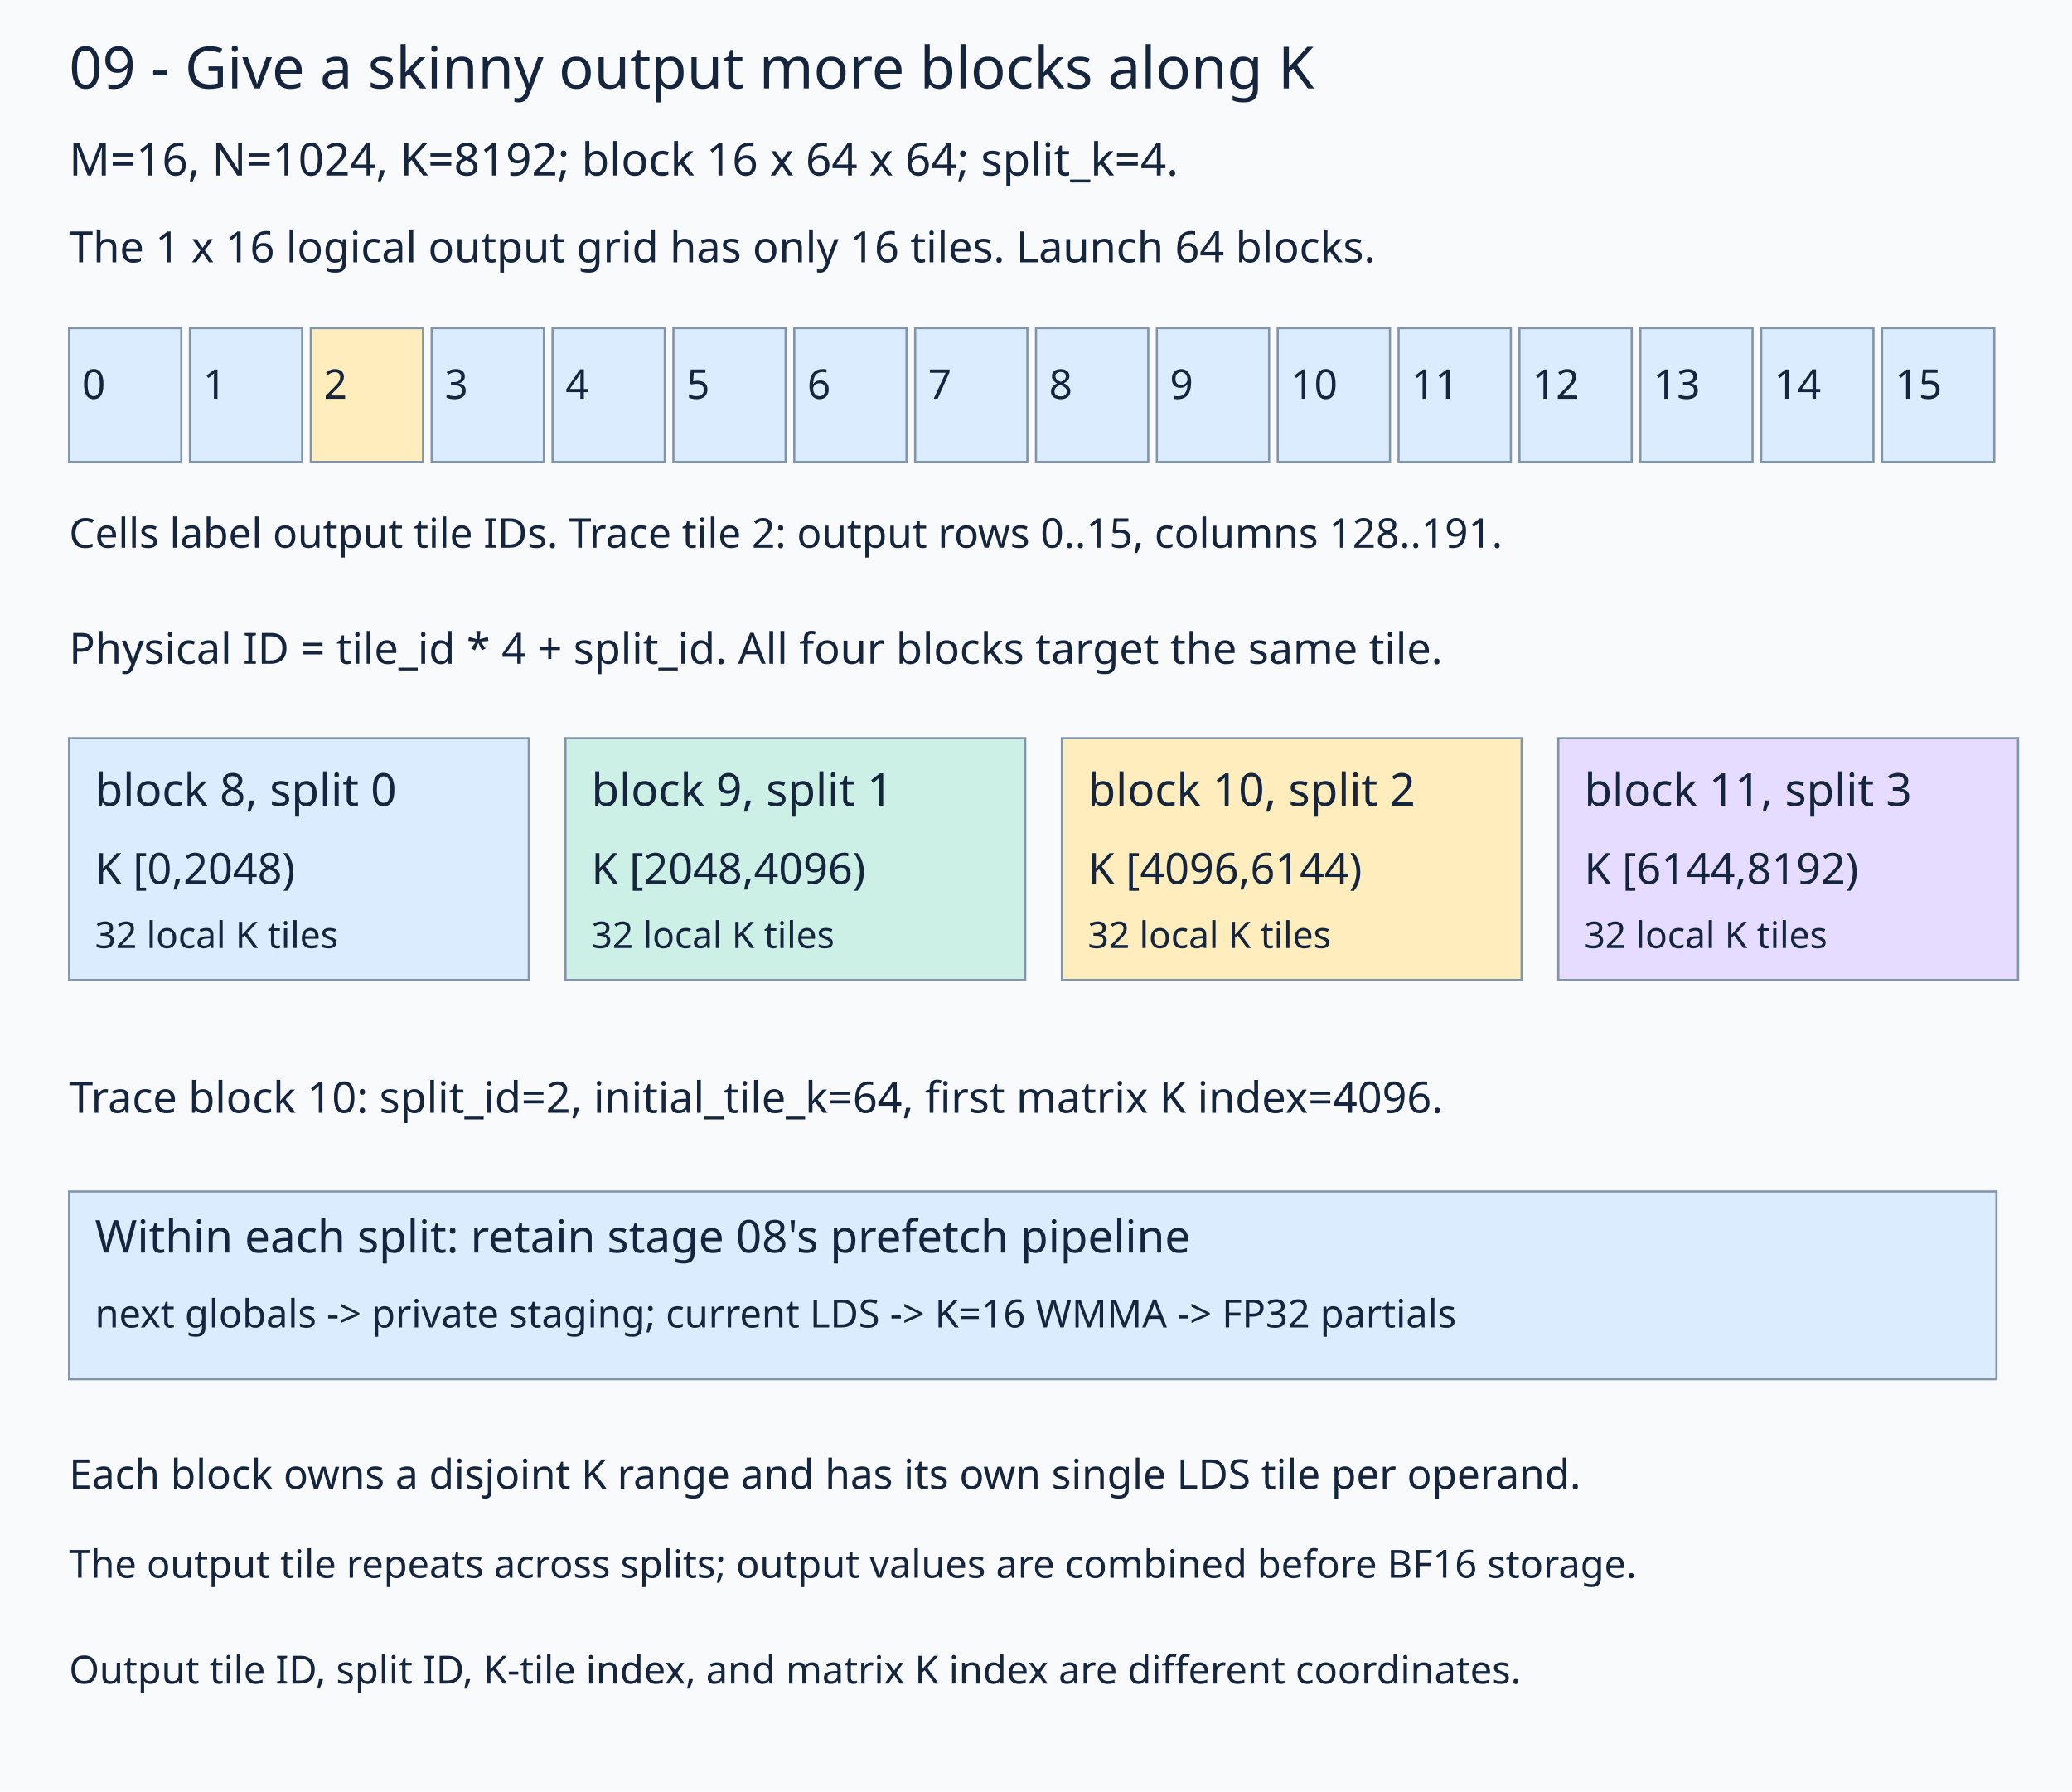
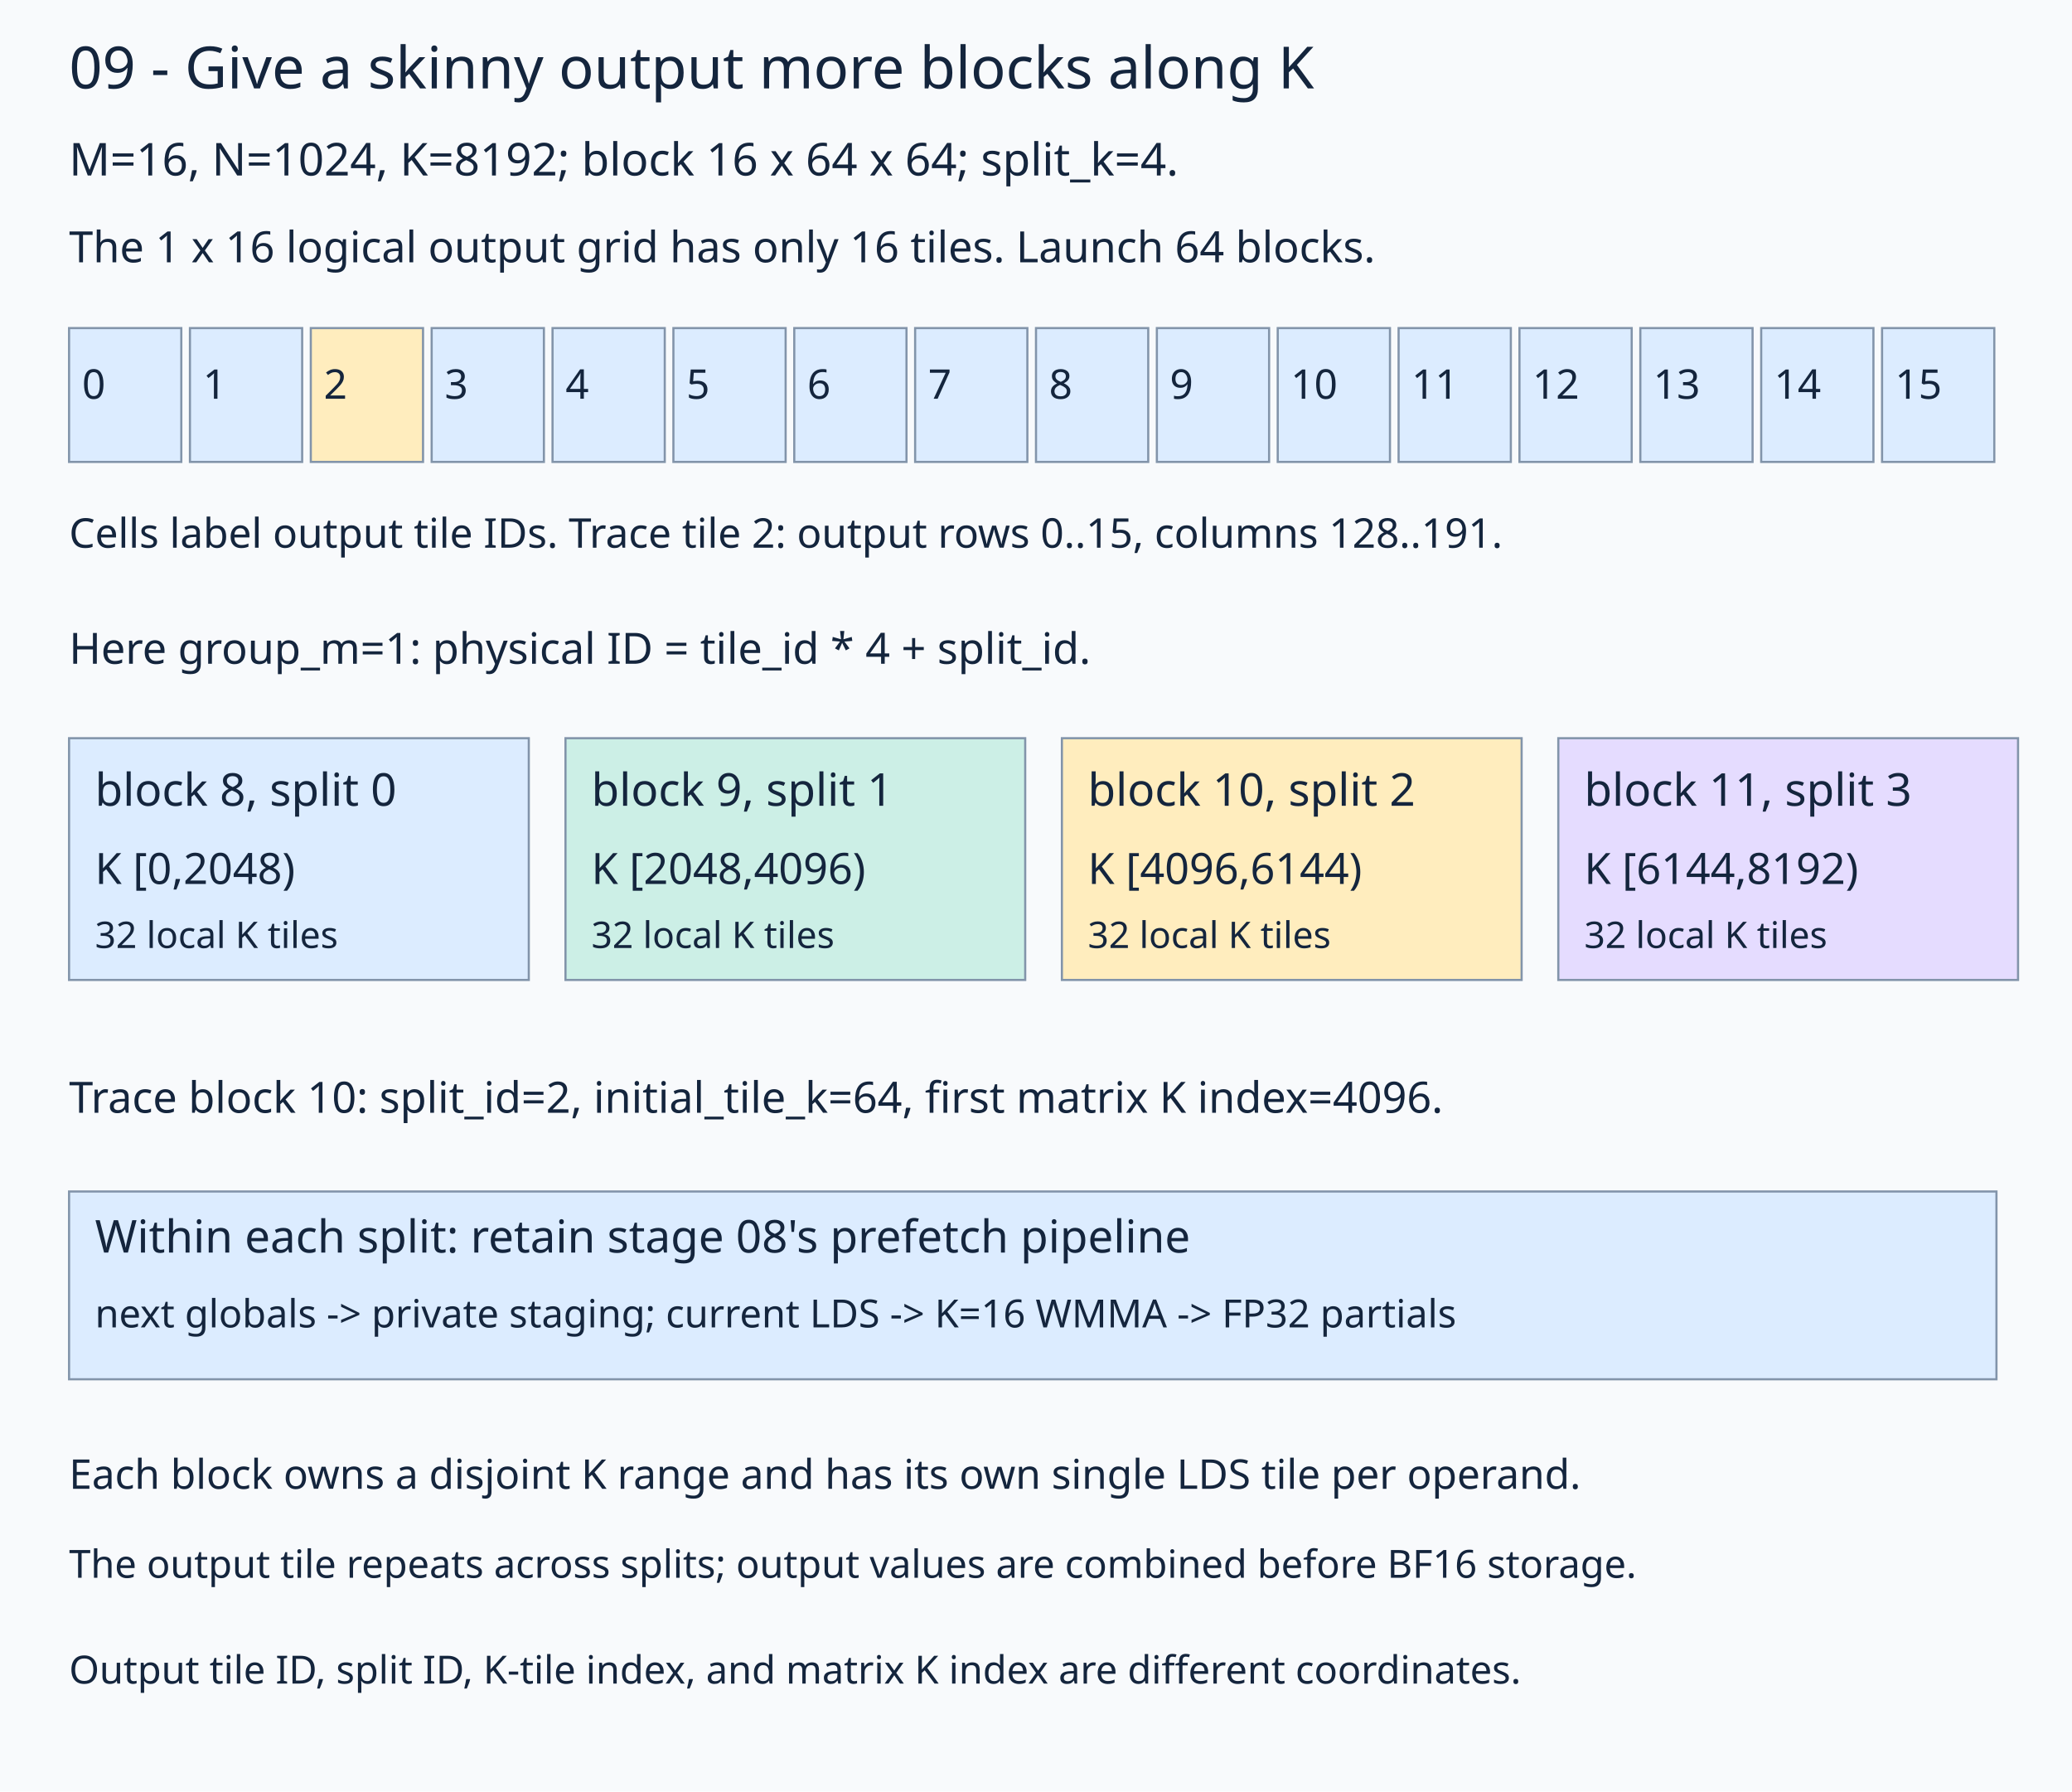
<svg xmlns="http://www.w3.org/2000/svg" width="960" height="830" viewBox="0 0 960 830" role="img" aria-labelledby="title desc">
  <rect width="100%" height="100%" fill="#f8fafc" />
  <text x="32" y="20" dominant-baseline="text-before-edge" font-family="Noto Sans, sans-serif" font-size="27" fill="#14253d">09 - Give a skinny output more blocks along K</text>
  <text x="32" y="65" dominant-baseline="text-before-edge" font-family="Noto Sans, sans-serif" font-size="21" fill="#14253d">M=16, N=1024, K=8192; block 16 x 64 x 64; split_k=4.</text>
  <text x="32" y="106" dominant-baseline="text-before-edge" font-family="Noto Sans, sans-serif" font-size="20" fill="#14253d">The 1 x 16 logical output grid has only 16 tiles. Launch 64 blocks.</text>
  <rect x="32" y="152" width="52" height="62" fill="#dcecff" stroke="#8294aa" />
  <text x="38" y="170" dominant-baseline="text-before-edge" font-family="Noto Sans, sans-serif" font-size="19" fill="#14253d">0</text>
  <rect x="88" y="152" width="52" height="62" fill="#dcecff" stroke="#8294aa" />
  <text x="94" y="170" dominant-baseline="text-before-edge" font-family="Noto Sans, sans-serif" font-size="19" fill="#14253d">1</text>
  <rect x="144" y="152" width="52" height="62" fill="#ffedbe" stroke="#8294aa" />
  <text x="150" y="170" dominant-baseline="text-before-edge" font-family="Noto Sans, sans-serif" font-size="19" fill="#14253d">2</text>
  <rect x="200" y="152" width="52" height="62" fill="#dcecff" stroke="#8294aa" />
  <text x="206" y="170" dominant-baseline="text-before-edge" font-family="Noto Sans, sans-serif" font-size="19" fill="#14253d">3</text>
  <rect x="256" y="152" width="52" height="62" fill="#dcecff" stroke="#8294aa" />
  <text x="262" y="170" dominant-baseline="text-before-edge" font-family="Noto Sans, sans-serif" font-size="19" fill="#14253d">4</text>
  <rect x="312" y="152" width="52" height="62" fill="#dcecff" stroke="#8294aa" />
  <text x="318" y="170" dominant-baseline="text-before-edge" font-family="Noto Sans, sans-serif" font-size="19" fill="#14253d">5</text>
  <rect x="368" y="152" width="52" height="62" fill="#dcecff" stroke="#8294aa" />
  <text x="374" y="170" dominant-baseline="text-before-edge" font-family="Noto Sans, sans-serif" font-size="19" fill="#14253d">6</text>
  <rect x="424" y="152" width="52" height="62" fill="#dcecff" stroke="#8294aa" />
  <text x="430" y="170" dominant-baseline="text-before-edge" font-family="Noto Sans, sans-serif" font-size="19" fill="#14253d">7</text>
  <rect x="480" y="152" width="52" height="62" fill="#dcecff" stroke="#8294aa" />
  <text x="486" y="170" dominant-baseline="text-before-edge" font-family="Noto Sans, sans-serif" font-size="19" fill="#14253d">8</text>
  <rect x="536" y="152" width="52" height="62" fill="#dcecff" stroke="#8294aa" />
  <text x="542" y="170" dominant-baseline="text-before-edge" font-family="Noto Sans, sans-serif" font-size="19" fill="#14253d">9</text>
  <rect x="592" y="152" width="52" height="62" fill="#dcecff" stroke="#8294aa" />
  <text x="598" y="170" dominant-baseline="text-before-edge" font-family="Noto Sans, sans-serif" font-size="19" fill="#14253d">10</text>
  <rect x="648" y="152" width="52" height="62" fill="#dcecff" stroke="#8294aa" />
  <text x="654" y="170" dominant-baseline="text-before-edge" font-family="Noto Sans, sans-serif" font-size="19" fill="#14253d">11</text>
  <rect x="704" y="152" width="52" height="62" fill="#dcecff" stroke="#8294aa" />
  <text x="710" y="170" dominant-baseline="text-before-edge" font-family="Noto Sans, sans-serif" font-size="19" fill="#14253d">12</text>
  <rect x="760" y="152" width="52" height="62" fill="#dcecff" stroke="#8294aa" />
  <text x="766" y="170" dominant-baseline="text-before-edge" font-family="Noto Sans, sans-serif" font-size="19" fill="#14253d">13</text>
  <rect x="816" y="152" width="52" height="62" fill="#dcecff" stroke="#8294aa" />
  <text x="822" y="170" dominant-baseline="text-before-edge" font-family="Noto Sans, sans-serif" font-size="19" fill="#14253d">14</text>
  <rect x="872" y="152" width="52" height="62" fill="#dcecff" stroke="#8294aa" />
  <text x="878" y="170" dominant-baseline="text-before-edge" font-family="Noto Sans, sans-serif" font-size="19" fill="#14253d">15</text>
  <text x="32" y="239" dominant-baseline="text-before-edge" font-family="Noto Sans, sans-serif" font-size="19" fill="#14253d">Cells label output tile IDs. Trace tile 2: output rows 0..15, columns 128..191.</text>
-   <text x="32" y="292" dominant-baseline="text-before-edge" font-family="Noto Sans, sans-serif" font-size="20" fill="#14253d">Physical ID = tile_id * 4 + split_id. All four blocks target the same tile.</text>
+   <text x="32" y="292" dominant-baseline="text-before-edge" font-family="Noto Sans, sans-serif" font-size="20" fill="#14253d">Here group_m=1: physical ID = tile_id * 4 + split_id.</text>
  <rect x="32" y="342" width="213" height="112" fill="#dcecff" stroke="#8294aa" />
  <text x="44" y="357" dominant-baseline="text-before-edge" font-family="Noto Sans, sans-serif" font-size="21" fill="#14253d">block 8, split 0</text>
  <text x="44" y="394" dominant-baseline="text-before-edge" font-family="Noto Sans, sans-serif" font-size="20" fill="#14253d">K [0,2048)</text>
  <text x="44" y="426" dominant-baseline="text-before-edge" font-family="Noto Sans, sans-serif" font-size="17" fill="#14253d">32 local K tiles</text>
  <rect x="262" y="342" width="213" height="112" fill="#ccefe6" stroke="#8294aa" />
  <text x="274" y="357" dominant-baseline="text-before-edge" font-family="Noto Sans, sans-serif" font-size="21" fill="#14253d">block 9, split 1</text>
  <text x="274" y="394" dominant-baseline="text-before-edge" font-family="Noto Sans, sans-serif" font-size="20" fill="#14253d">K [2048,4096)</text>
  <text x="274" y="426" dominant-baseline="text-before-edge" font-family="Noto Sans, sans-serif" font-size="17" fill="#14253d">32 local K tiles</text>
  <rect x="492" y="342" width="213" height="112" fill="#ffedbe" stroke="#8294aa" />
  <text x="504" y="357" dominant-baseline="text-before-edge" font-family="Noto Sans, sans-serif" font-size="21" fill="#14253d">block 10, split 2</text>
  <text x="504" y="394" dominant-baseline="text-before-edge" font-family="Noto Sans, sans-serif" font-size="20" fill="#14253d">K [4096,6144)</text>
  <text x="504" y="426" dominant-baseline="text-before-edge" font-family="Noto Sans, sans-serif" font-size="17" fill="#14253d">32 local K tiles</text>
  <rect x="722" y="342" width="213" height="112" fill="#e5dcff" stroke="#8294aa" />
  <text x="734" y="357" dominant-baseline="text-before-edge" font-family="Noto Sans, sans-serif" font-size="21" fill="#14253d">block 11, split 3</text>
  <text x="734" y="394" dominant-baseline="text-before-edge" font-family="Noto Sans, sans-serif" font-size="20" fill="#14253d">K [6144,8192)</text>
  <text x="734" y="426" dominant-baseline="text-before-edge" font-family="Noto Sans, sans-serif" font-size="17" fill="#14253d">32 local K tiles</text>
  <text x="32" y="500" dominant-baseline="text-before-edge" font-family="Noto Sans, sans-serif" font-size="20" fill="#14253d">Trace block 10: split_id=2, initial_tile_k=64, first matrix K index=4096.</text>
  <rect x="32" y="552" width="893" height="87" fill="#dcecff" stroke="#8294aa" />
  <text x="44" y="564" dominant-baseline="text-before-edge" font-family="Noto Sans, sans-serif" font-size="21" fill="#14253d">Within each split: retain stage 08's prefetch pipeline</text>
  <text x="44" y="601" dominant-baseline="text-before-edge" font-family="Noto Sans, sans-serif" font-size="18" fill="#14253d">next globals -&gt; private staging; current LDS -&gt; K=16 WMMA -&gt; FP32 partials</text>
  <text x="32" y="675" dominant-baseline="text-before-edge" font-family="Noto Sans, sans-serif" font-size="19" fill="#14253d">Each block owns a disjoint K range and has its own single LDS tile per operand.</text>
  <text x="32" y="717" dominant-baseline="text-before-edge" font-family="Noto Sans, sans-serif" font-size="18" fill="#14253d">The output tile repeats across splits; output values are combined before BF16 storage.</text>
  <text x="32" y="766" dominant-baseline="text-before-edge" font-family="Noto Sans, sans-serif" font-size="18" fill="#14253d">Output tile ID, split ID, K-tile index, and matrix K index are different coordinates.</text>
</svg>
